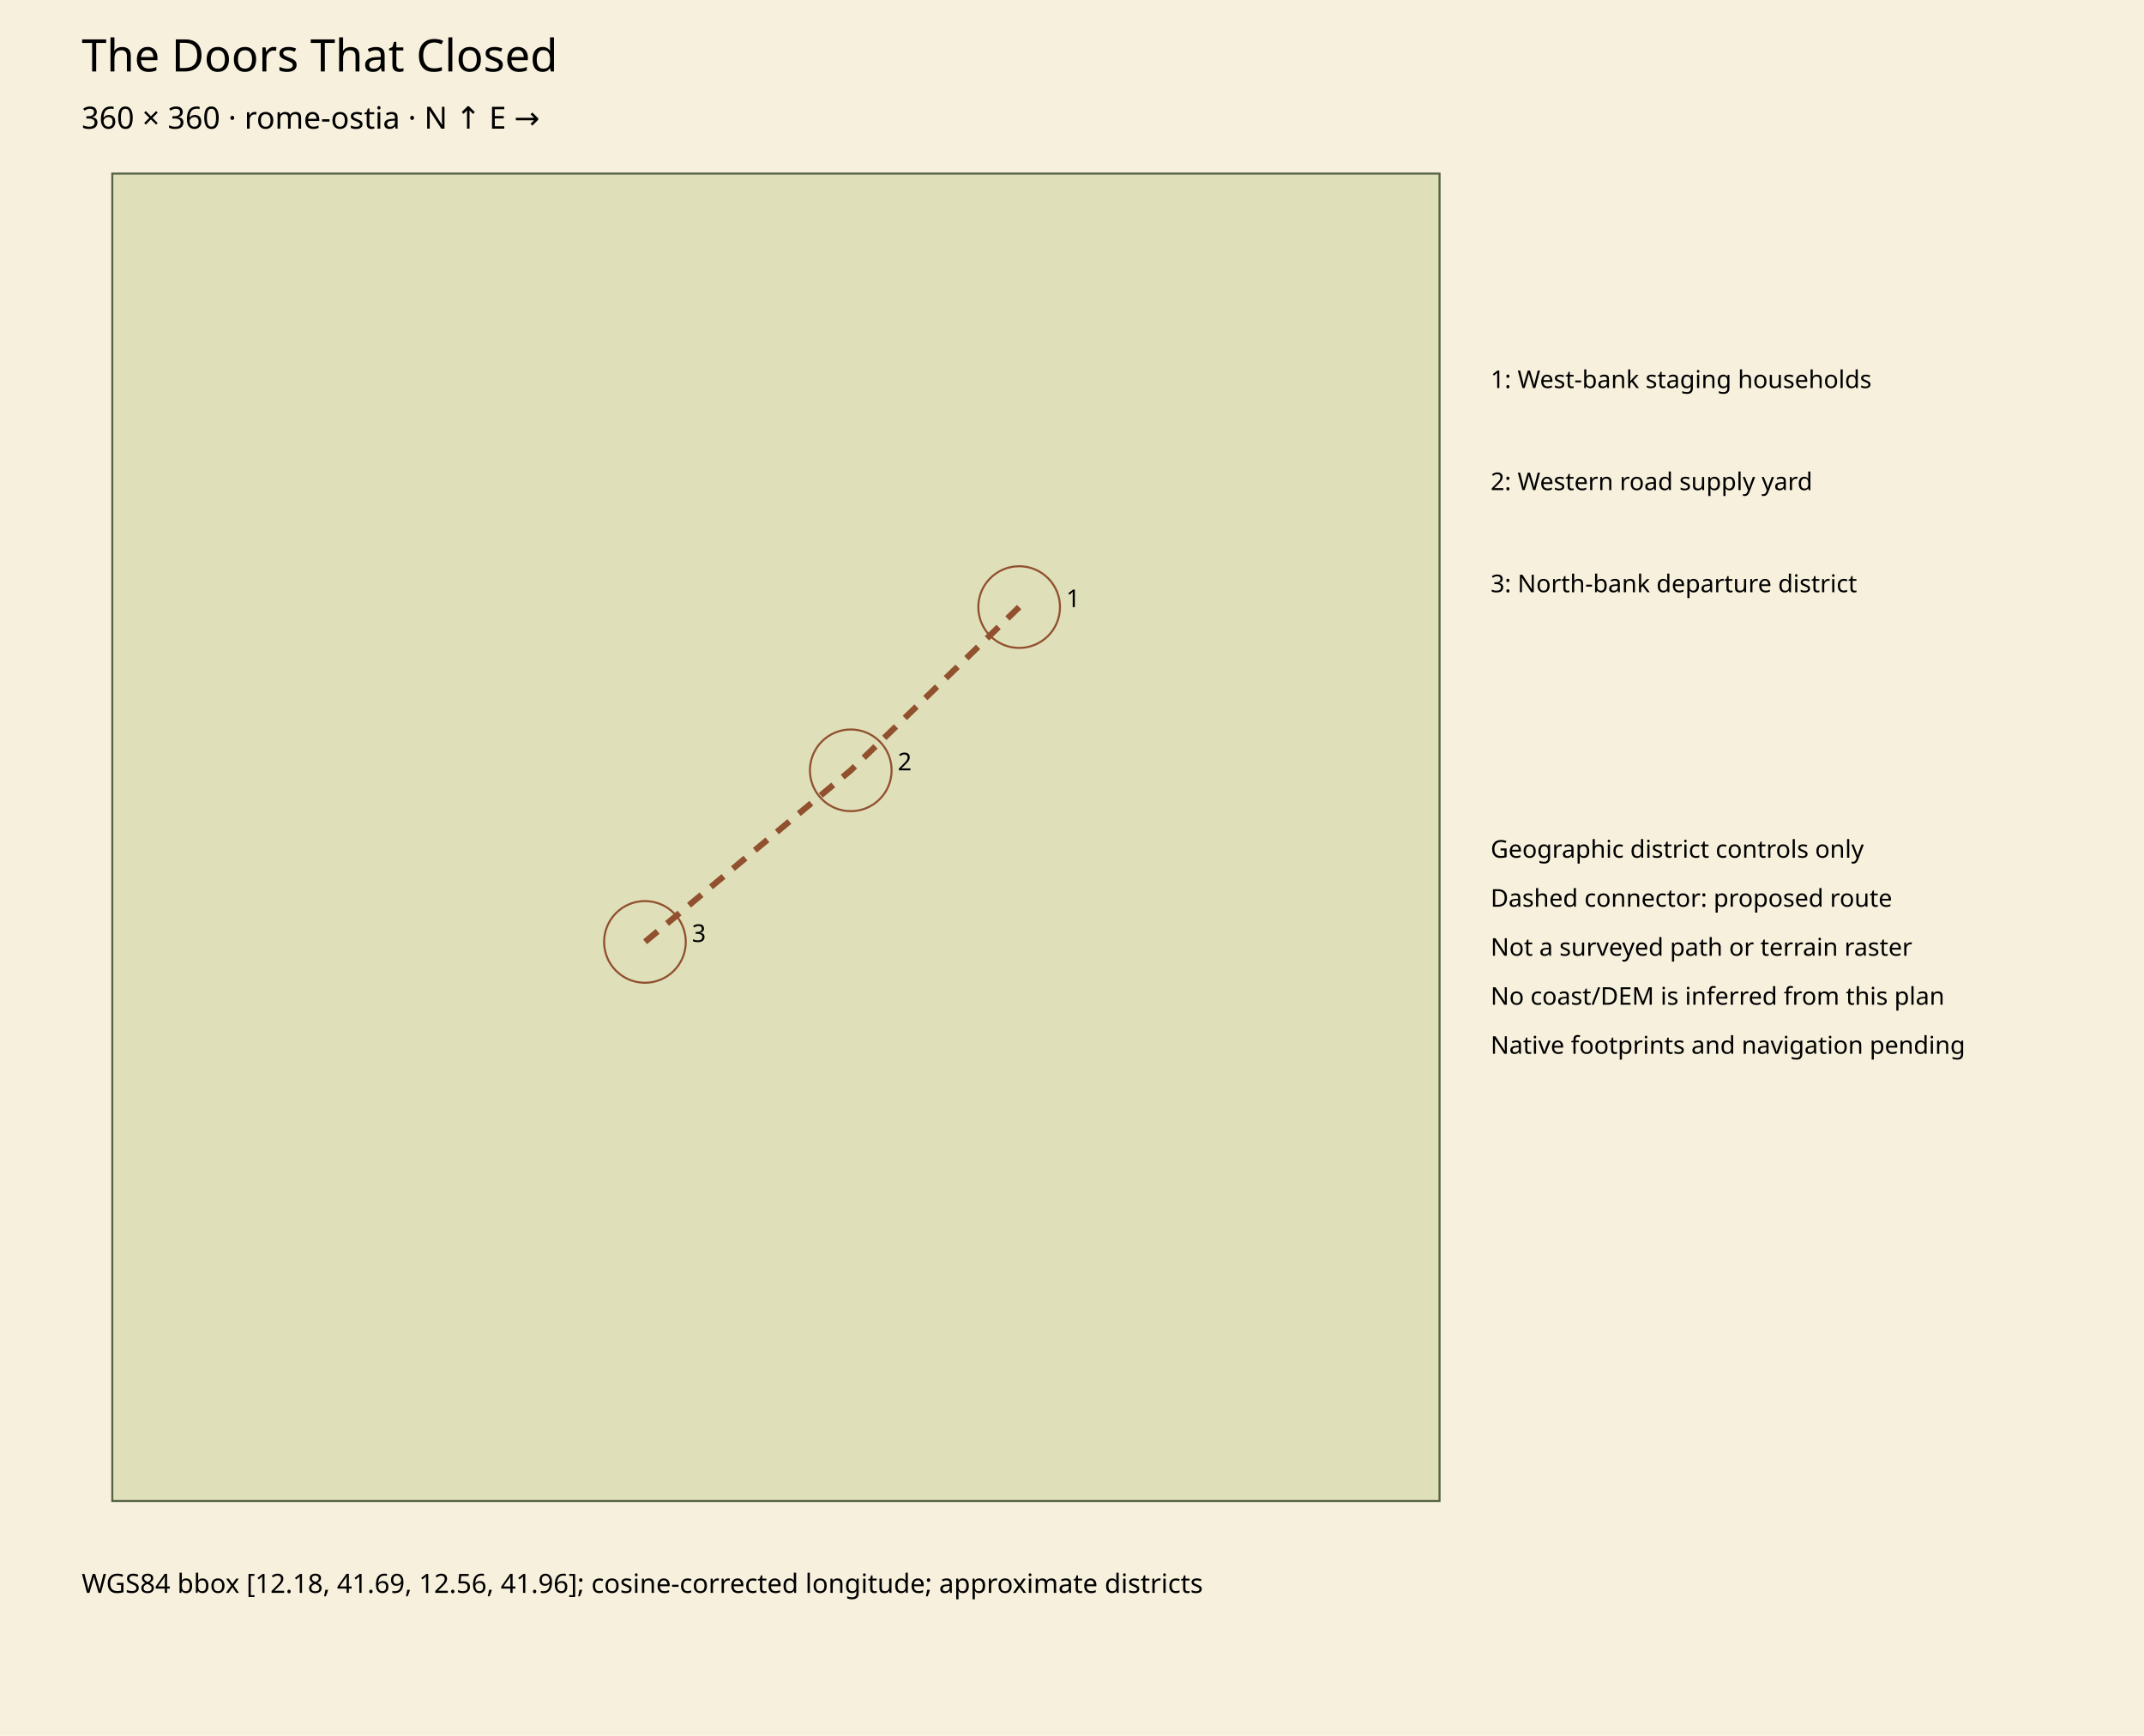
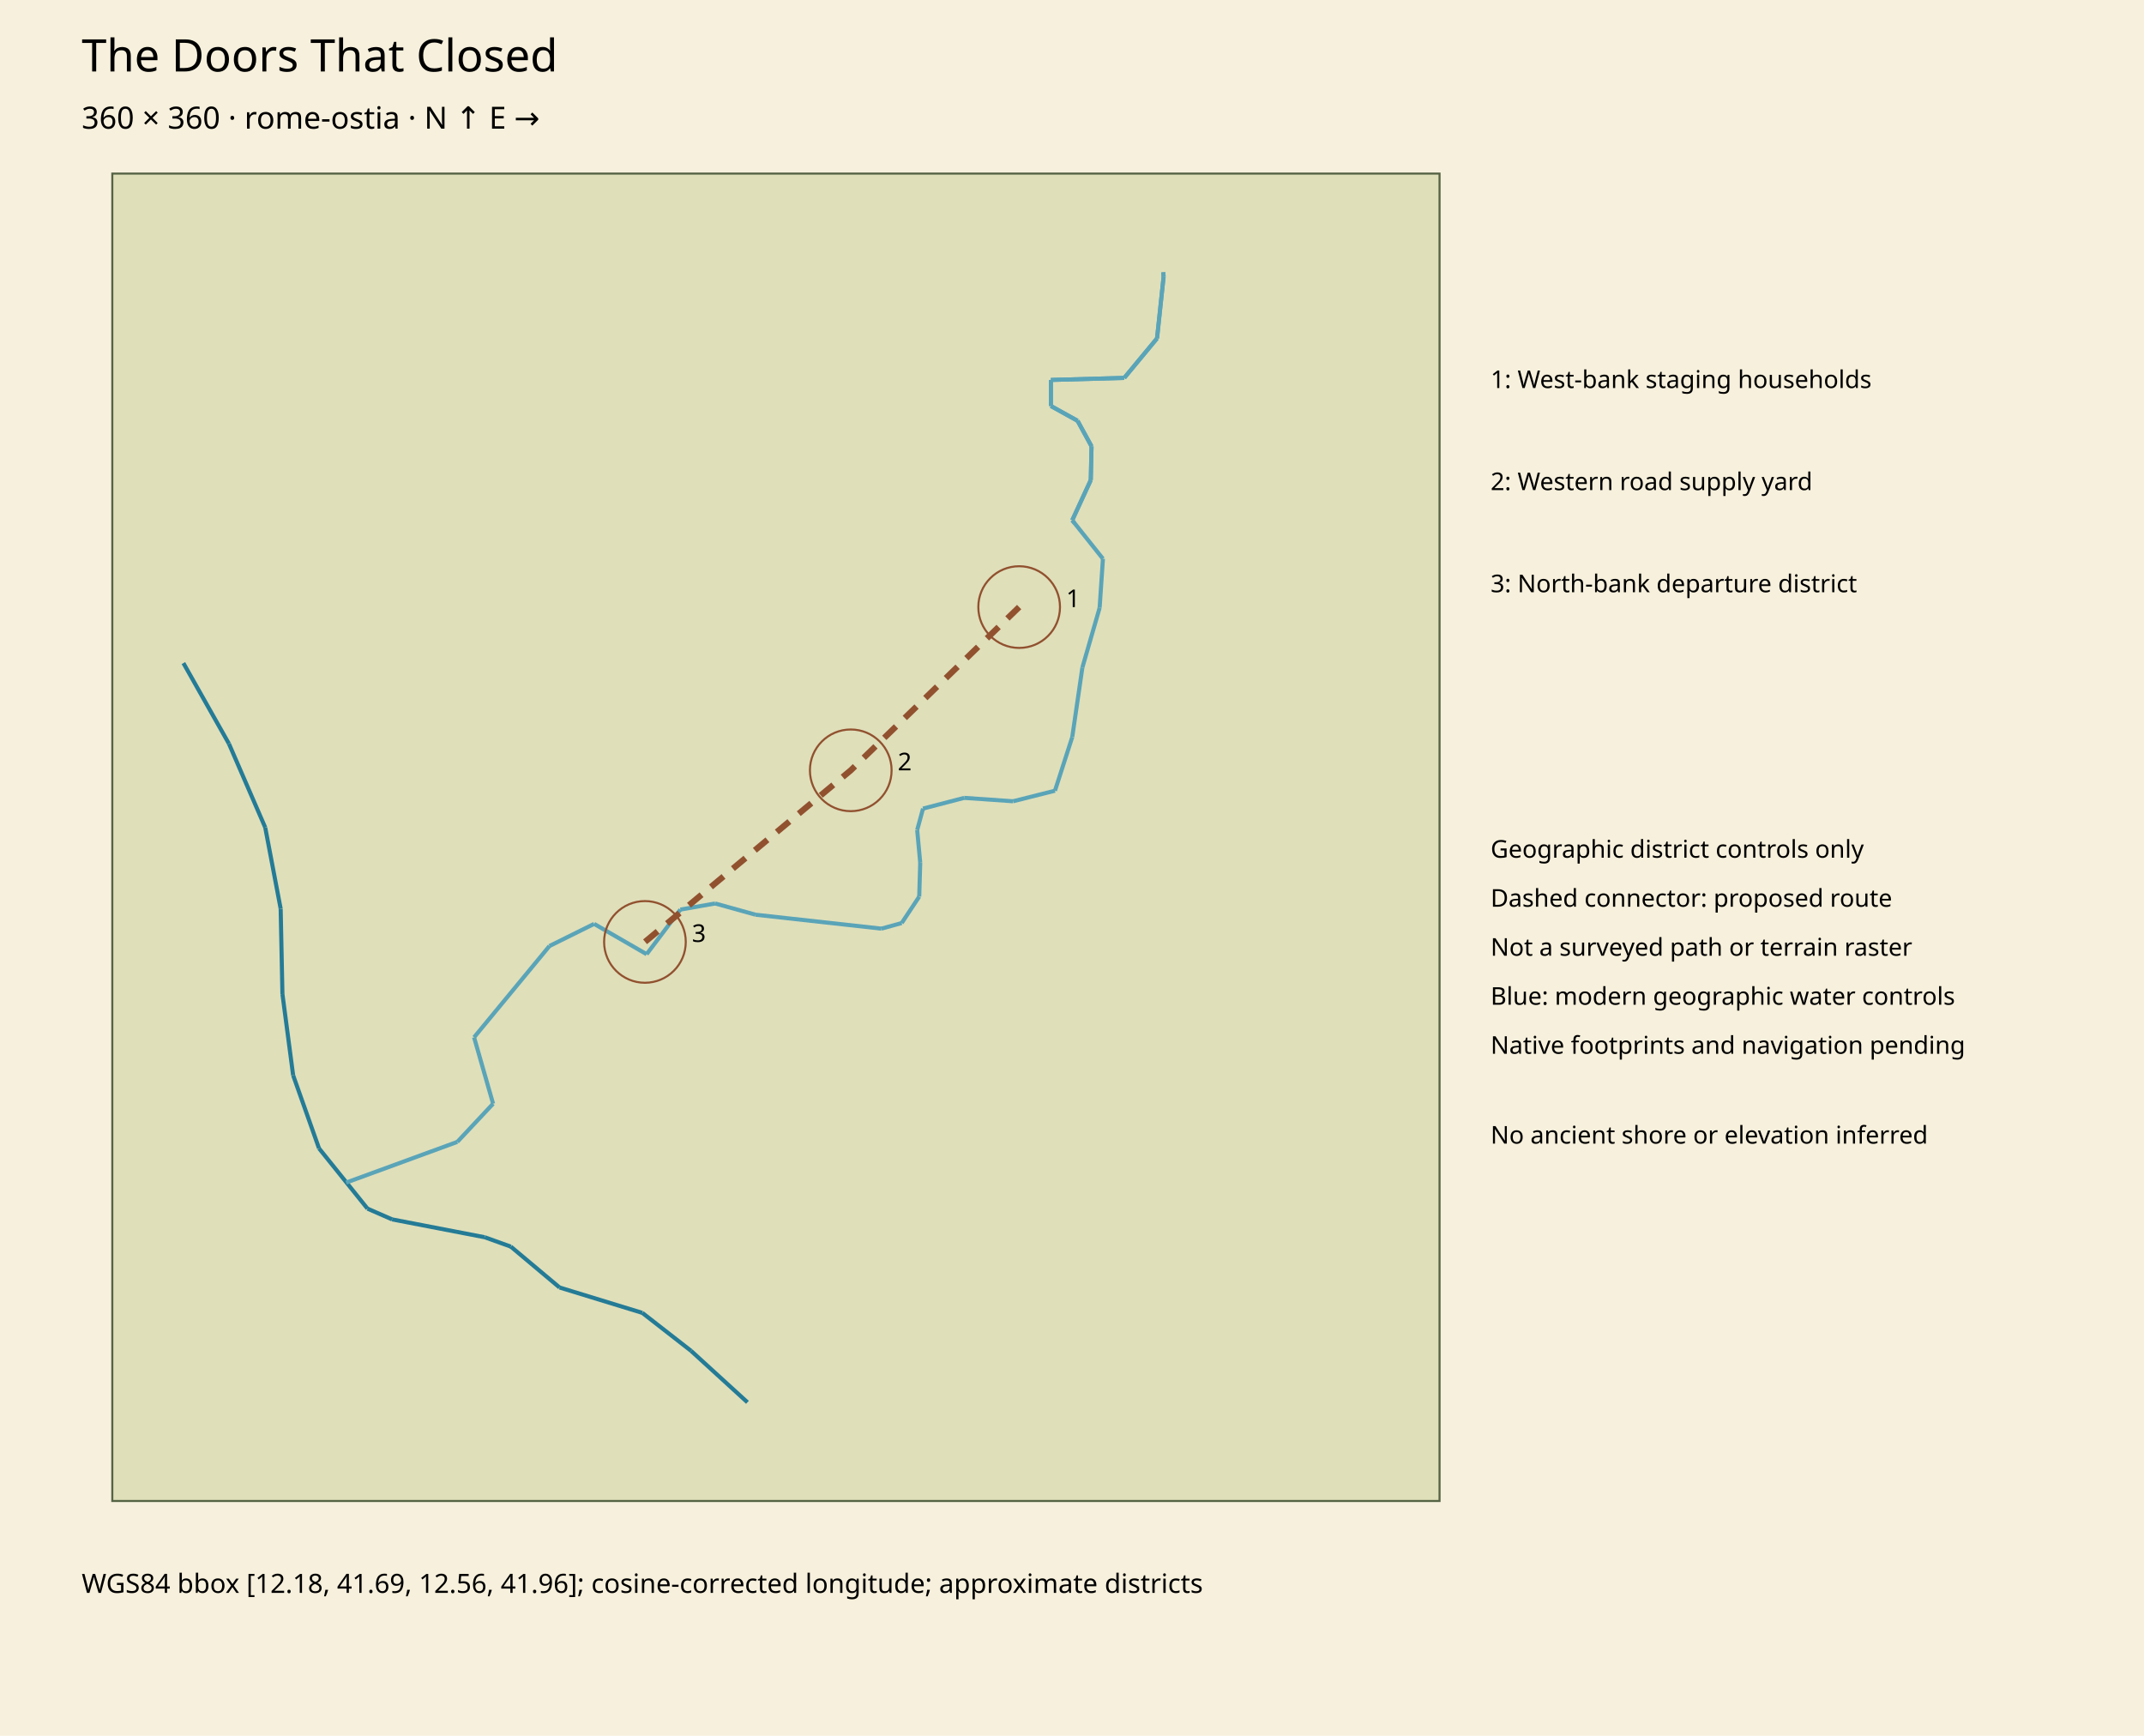
<svg xmlns="http://www.w3.org/2000/svg" viewBox="0 0 1050 850" role="img" aria-label="The Doors That Closed geographic districts">
  <rect width="1050" height="850" fill="#f6f0dc" />
  <rect x="55" y="85" width="650" height="650" fill="#dfdfba" stroke="#556344" />
  <text x="40" y="35" font-family="sans-serif" font-size="22">The Doors That Closed</text>
  <text x="40" y="63" font-family="sans-serif" font-size="15">360 × 360 · rome-ostia · N ↑ E →</text>
+   <polyline points="366.06,686.68 338.43,661.47" fill="none" stroke="#247b96" stroke-width="2" />
+   <polyline points="338.43,661.47 314.57,642.88" fill="none" stroke="#247b96" stroke-width="2" />
+   <polyline points="314.57,642.88 274.04,630.46" fill="none" stroke="#247b96" stroke-width="2" />
+   <polyline points="274.04,630.46 250.18,610.45" fill="none" stroke="#247b96" stroke-width="2" />
+   <polyline points="250.18,610.45 237.38,605.85" fill="none" stroke="#247b96" stroke-width="2" />
+   <polyline points="237.38,605.85 192.03,597.11" fill="none" stroke="#247b96" stroke-width="2" />
+   <polyline points="192.03,597.11 179.97,591.84" fill="none" stroke="#247b96" stroke-width="2" />
+   <polyline points="179.97,591.84 156.23,562.32" fill="none" stroke="#247b96" stroke-width="2" />
+   <polyline points="156.23,562.32 143.56,526.55" fill="none" stroke="#247b96" stroke-width="2" />
+   <polyline points="143.56,526.55 138.32,486.77" fill="none" stroke="#247b96" stroke-width="2" />
+   <polyline points="138.32,486.77 137.45,444.98" fill="none" stroke="#247b96" stroke-width="2" />
+   <polyline points="137.45,444.98 129.89,405.20" fill="none" stroke="#247b96" stroke-width="2" />
+   <polyline points="129.89,405.20 112.11,364.17" fill="none" stroke="#247b96" stroke-width="2" />
+   <polyline points="112.11,364.17 89.82,324.70" fill="none" stroke="#247b96" stroke-width="2" />
+   <polyline points="569.71,133.32 569.86,135.52" fill="none" stroke="#5aa4b8" stroke-width="2" />
+   <polyline points="569.86,135.52 566.64,165.70" fill="none" stroke="#5aa4b8" stroke-width="2" />
+   <polyline points="566.64,165.70 550.59,185.05" fill="none" stroke="#5aa4b8" stroke-width="2" />
+   <polyline points="550.59,185.05 514.67,186.05" fill="none" stroke="#5aa4b8" stroke-width="2" />
+   <polyline points="514.67,186.05 514.67,198.81" fill="none" stroke="#5aa4b8" stroke-width="2" />
+   <polyline points="514.67,198.81 527.73,206.06" fill="none" stroke="#5aa4b8" stroke-width="2" />
+   <polyline points="527.73,206.06 534.57,218.57" fill="none" stroke="#5aa4b8" stroke-width="2" />
+   <polyline points="534.57,218.57 534.19,235.08" fill="none" stroke="#5aa4b8" stroke-width="2" />
+   <polyline points="534.19,235.08 525.12,254.76" fill="none" stroke="#5aa4b8" stroke-width="2" />
+   <polyline points="525.12,254.76 526.33,256.28" fill="none" stroke="#5aa4b8" stroke-width="2" />
+   <polyline points="569.71,133.32 569.86,135.52" fill="none" stroke="#5aa4b8" stroke-width="2" />
+   <polyline points="569.86,135.52 566.64,165.70" fill="none" stroke="#5aa4b8" stroke-width="2" />
+   <polyline points="566.64,165.70 550.59,185.05" fill="none" stroke="#5aa4b8" stroke-width="2" />
+   <polyline points="550.59,185.05 514.67,186.05" fill="none" stroke="#5aa4b8" stroke-width="2" />
+   <polyline points="514.67,186.05 514.67,198.81" fill="none" stroke="#5aa4b8" stroke-width="2" />
+   <polyline points="514.67,198.81 527.73,206.06" fill="none" stroke="#5aa4b8" stroke-width="2" />
+   <polyline points="527.73,206.06 534.57,218.57" fill="none" stroke="#5aa4b8" stroke-width="2" />
+   <polyline points="534.57,218.57 534.19,235.08" fill="none" stroke="#5aa4b8" stroke-width="2" />
+   <polyline points="534.19,235.08 525.12,254.76" fill="none" stroke="#5aa4b8" stroke-width="2" />
+   <polyline points="525.12,254.76 540.15,273.61" fill="none" stroke="#5aa4b8" stroke-width="2" />
+   <polyline points="540.15,273.61 538.53,297.64" fill="none" stroke="#5aa4b8" stroke-width="2" />
+   <polyline points="538.53,297.64 530.08,326.89" fill="none" stroke="#5aa4b8" stroke-width="2" />
+   <polyline points="530.08,326.89 525.12,360.93" fill="none" stroke="#5aa4b8" stroke-width="2" />
+   <polyline points="525.12,360.93 516.66,387.19" fill="none" stroke="#5aa4b8" stroke-width="2" />
+   <polyline points="516.66,387.19 496.15,392.36" fill="none" stroke="#5aa4b8" stroke-width="2" />
+   <polyline points="496.15,392.36 472.18,390.70" fill="none" stroke="#5aa4b8" stroke-width="2" />
+   <polyline points="472.18,390.70 452.04,395.95" fill="none" stroke="#5aa4b8" stroke-width="2" />
+   <polyline points="452.04,395.95 449.18,406.45" fill="none" stroke="#5aa4b8" stroke-width="2" />
+   <polyline points="449.18,406.45 450.67,422.47" fill="none" stroke="#5aa4b8" stroke-width="2" />
+   <polyline points="450.67,422.47 450.18,439.06" fill="none" stroke="#5aa4b8" stroke-width="2" />
+   <polyline points="450.18,439.06 441.60,451.99" fill="none" stroke="#5aa4b8" stroke-width="2" />
+   <polyline points="441.60,451.99 431.66,454.74" fill="none" stroke="#5aa4b8" stroke-width="2" />
+   <polyline points="431.66,454.74 370.01,447.91" fill="none" stroke="#5aa4b8" stroke-width="2" />
+   <polyline points="370.01,447.91 350.23,442.41" fill="none" stroke="#5aa4b8" stroke-width="2" />
+   <polyline points="350.23,442.41 333.21,445.40" fill="none" stroke="#5aa4b8" stroke-width="2" />
+   <polyline points="333.21,445.40 316.68,467.25" fill="none" stroke="#5aa4b8" stroke-width="2" />
+   <polyline points="316.68,467.25 290.96,452.40" fill="none" stroke="#5aa4b8" stroke-width="2" />
+   <polyline points="290.96,452.40 269.08,463.25" fill="none" stroke="#5aa4b8" stroke-width="2" />
+   <polyline points="269.08,463.25 232.17,507.95" fill="none" stroke="#5aa4b8" stroke-width="2" />
+   <polyline points="232.17,507.95 241.49,540.47" fill="none" stroke="#5aa4b8" stroke-width="2" />
+   <polyline points="241.49,540.47 223.96,559.16" fill="none" stroke="#5aa4b8" stroke-width="2" />
+   <polyline points="223.96,559.16 169.52,579.09" fill="none" stroke="#5aa4b8" stroke-width="2" />
  <polyline points="499.12,297.27 416.65,377.21 315.85,461.24" fill="none" stroke="#91512f" stroke-width="3" stroke-dasharray="8 6" />
  <circle cx="499.12" cy="297.27" r="20" fill="none" stroke="#91512f" />
  <text x="522.12" y="297.27" font-family="sans-serif">1</text>
  <text x="730" y="190" font-family="sans-serif" font-size="12">1: West-bank staging households</text>
  <circle cx="416.65" cy="377.21" r="20" fill="none" stroke="#91512f" />
  <text x="439.65" y="377.21" font-family="sans-serif">2</text>
  <text x="730" y="240" font-family="sans-serif" font-size="12">2: Western road supply yard</text>
  <circle cx="315.85" cy="461.24" r="20" fill="none" stroke="#91512f" />
  <text x="338.85" y="461.24" font-family="sans-serif">3</text>
  <text x="730" y="290" font-family="sans-serif" font-size="12">3: North-bank departure district</text>
  <text x="730" y="420" font-family="sans-serif" font-size="12">Geographic district controls only</text>
  <text x="730" y="444" font-family="sans-serif" font-size="12">Dashed connector: proposed route</text>
  <text x="730" y="468" font-family="sans-serif" font-size="12">Not a surveyed path or terrain raster</text>
-   <text x="730" y="492" font-family="sans-serif" font-size="12">No coast/DEM is inferred from this plan</text>
+   <text x="730" y="492" font-family="sans-serif" font-size="12">Blue: modern geographic water controls</text>
  <text x="730" y="516" font-family="sans-serif" font-size="12">Native footprints and navigation pending</text>
+   <text x="730" y="560" font-family="sans-serif" font-size="12">No ancient shore or elevation inferred</text>
  <text x="40" y="780" font-family="sans-serif" font-size="13">WGS84 bbox [12.18, 41.69, 12.56, 41.96]; cosine-corrected longitude; approximate districts</text>
</svg>
